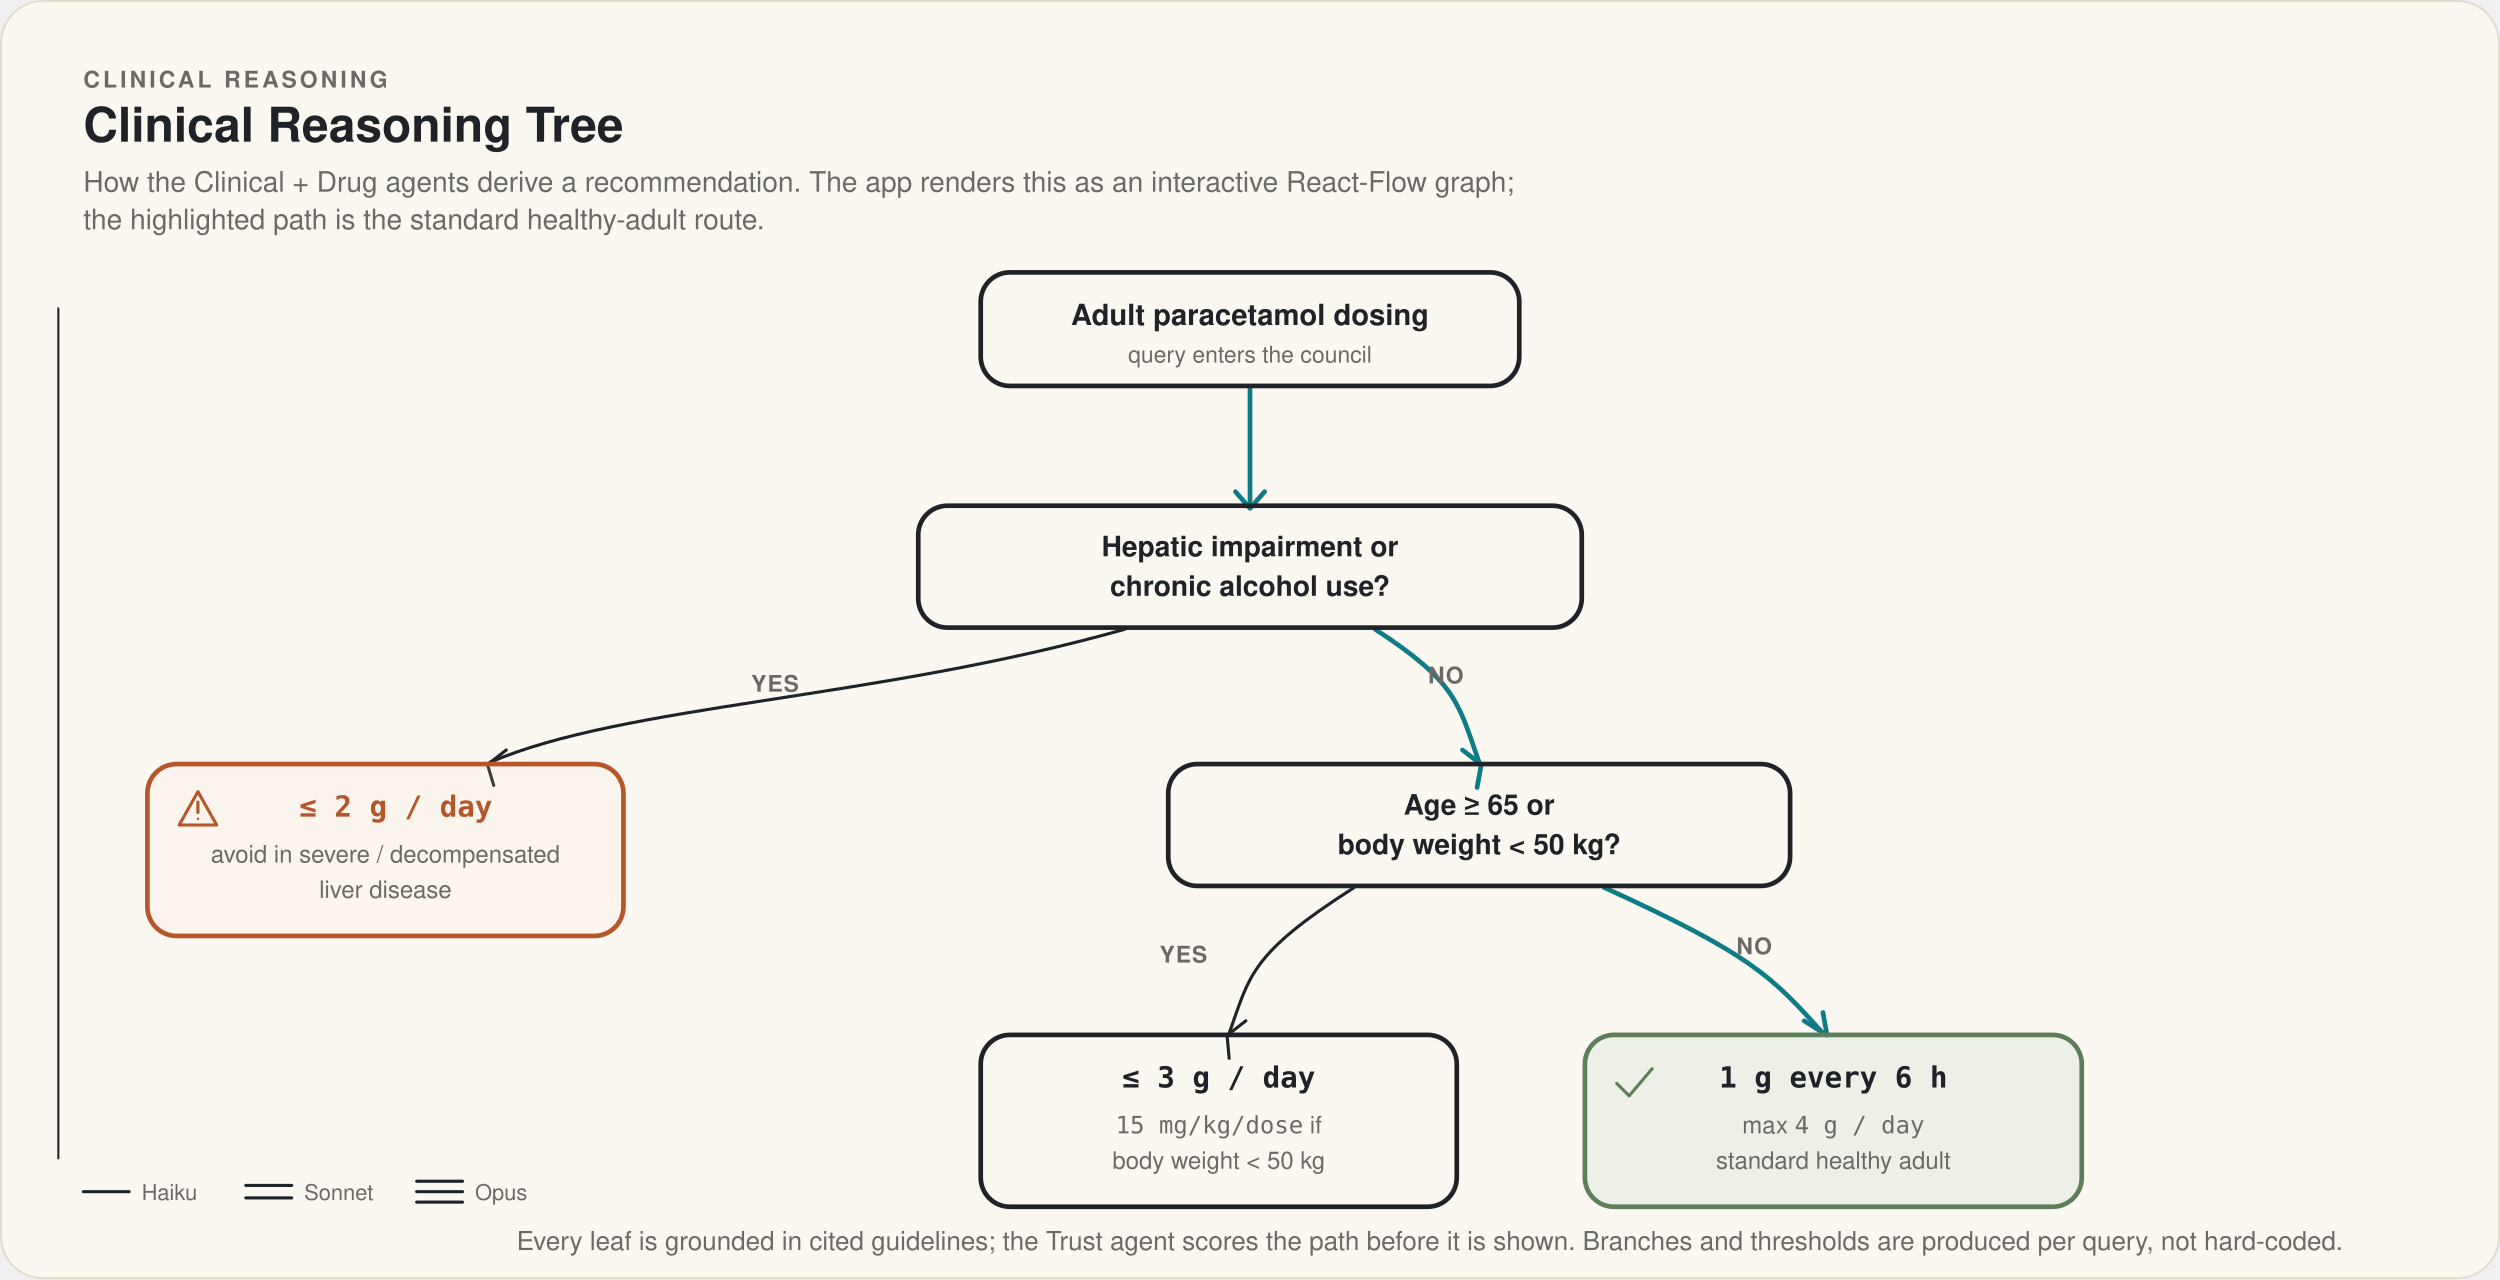
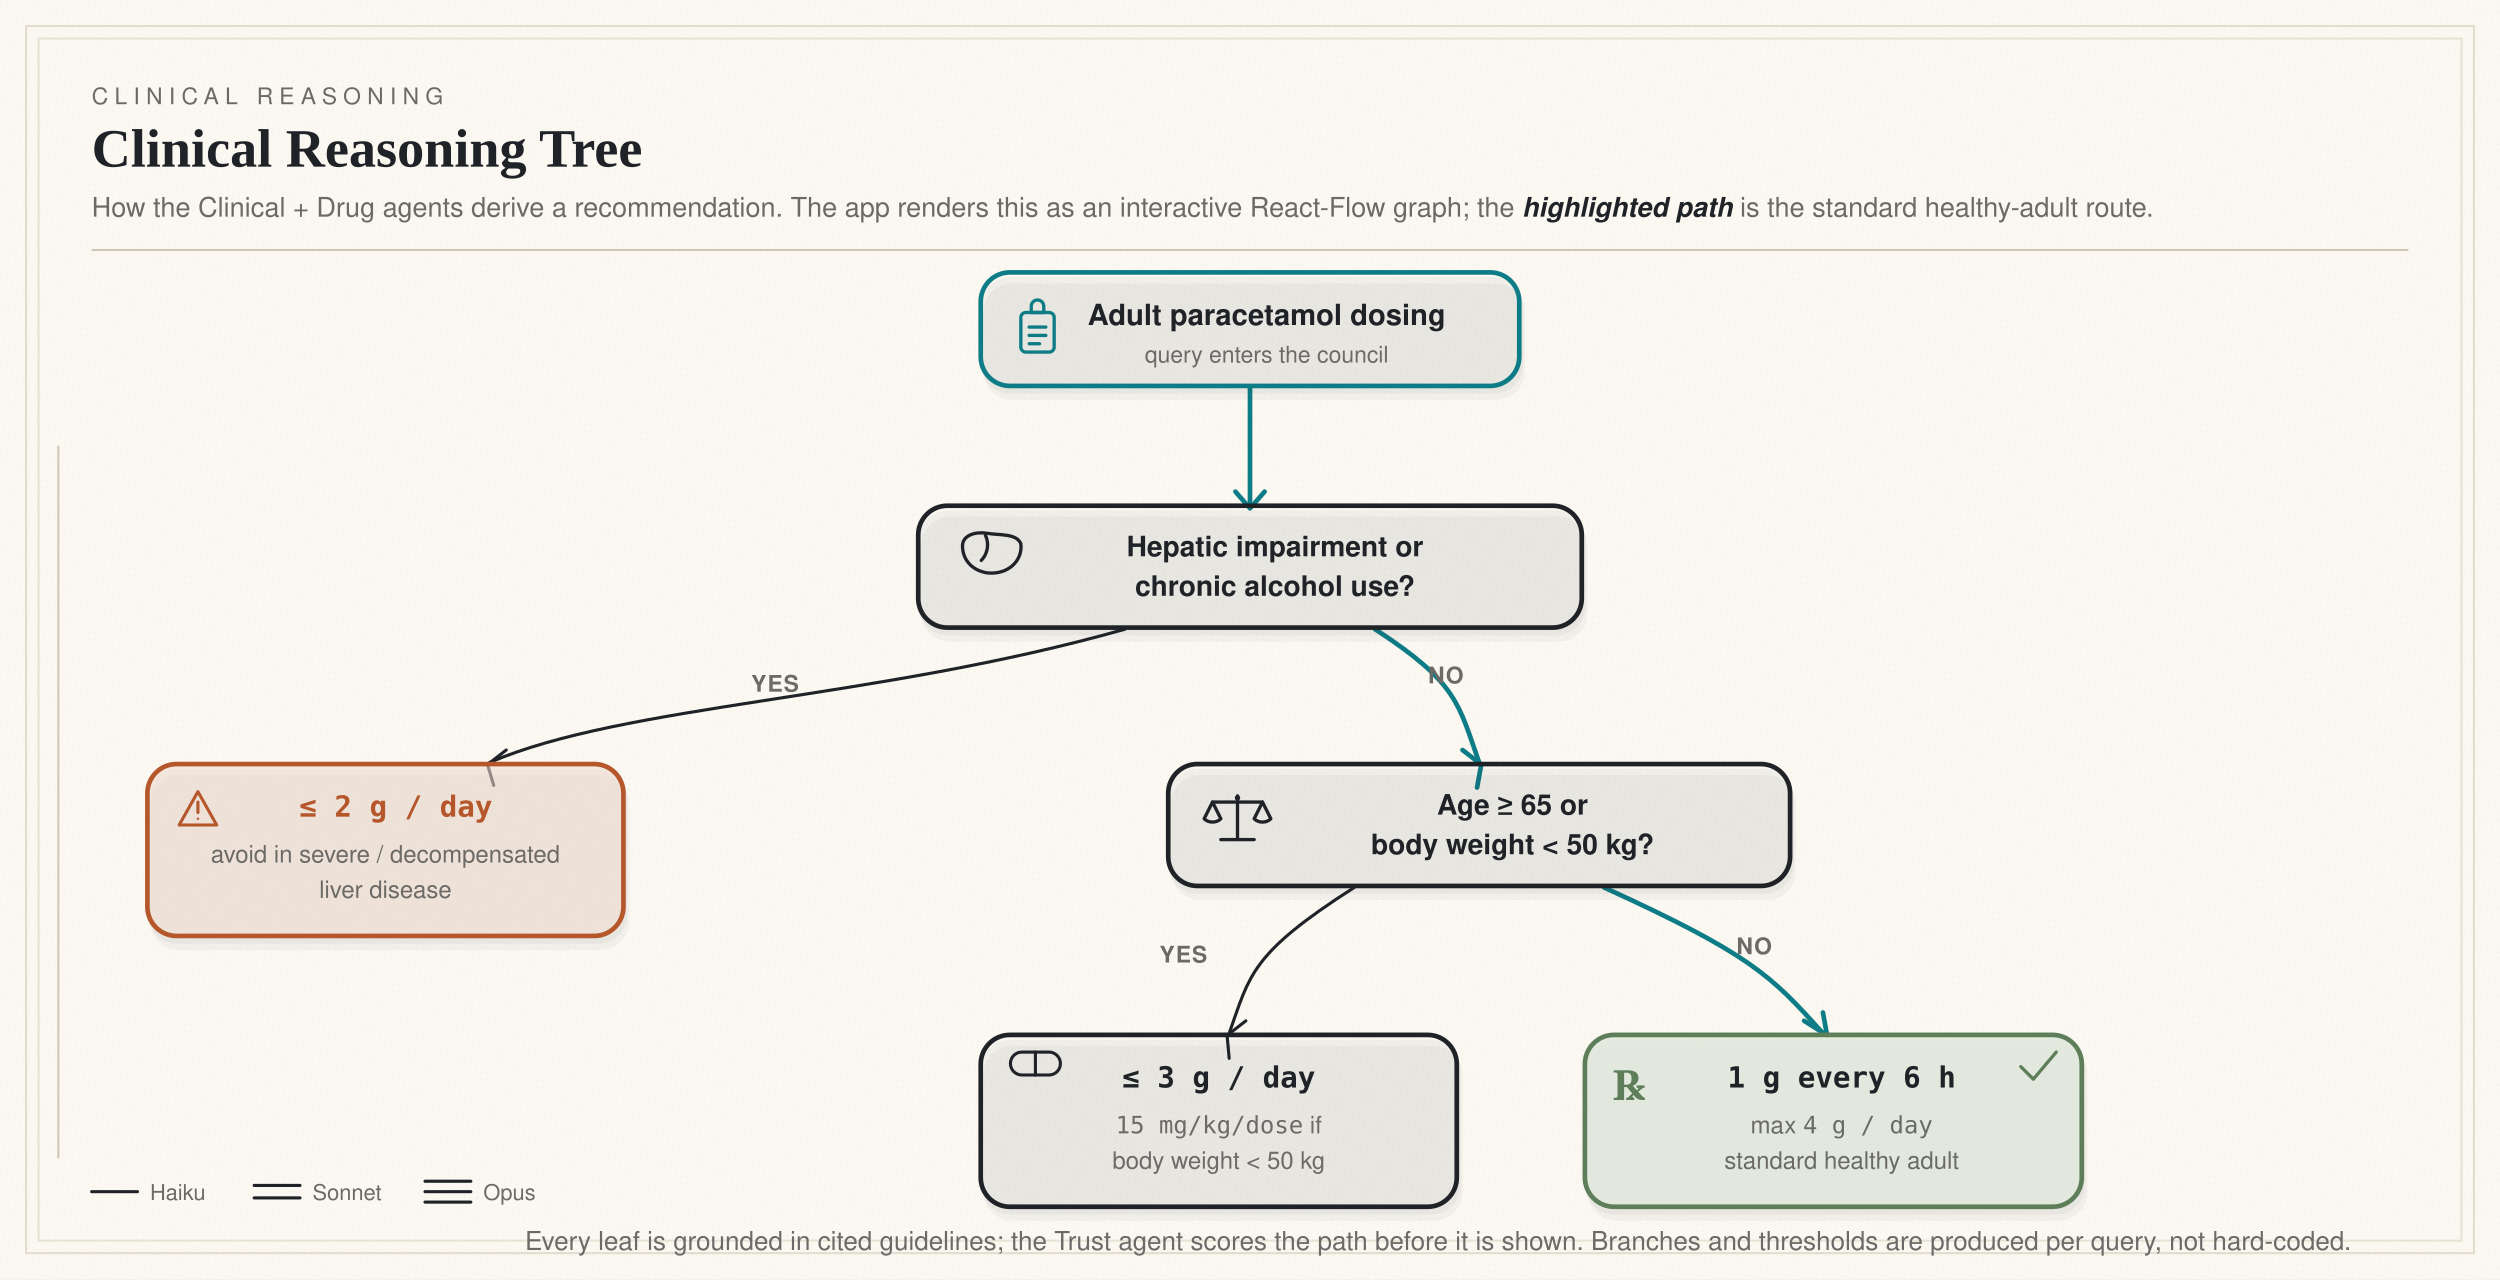
<svg xmlns="http://www.w3.org/2000/svg" viewBox="0 0 1200 614" width="1200" height="614" role="img" aria-label="CerebraLink clinical reasoning decision tree">
  <defs>
    <style>
-       text{font-family:'Segoe UI',-apple-system,Helvetica,Arial,sans-serif}
+       .serif{font-family:Georgia,'Times New Roman',serif}
      .sans{font-family:'Segoe UI',-apple-system,Helvetica,Arial,sans-serif}
-       .mono{font-family:ui-monospace,Menlo,Consolas,monospace}
+       .mono{font-family:'SFMono-Regular',ui-monospace,Menlo,Consolas,monospace}
+       .ink{fill:#1F2328}.muted{fill:#6B6A66}
      .s{fill:none;stroke:#1F2328;stroke-linecap:round;stroke-linejoin:round;vector-effect:non-scaling-stroke}
-       .h{fill:#1F2328;font-weight:700}
-       .t{fill:#6B6A66}
-       .eyebrow{fill:#6B6A66;letter-spacing:1.5px;font-weight:600}
+       .hair{fill:none;stroke:#CFC7B6;stroke-width:1;vector-effect:non-scaling-stroke}
      .nt{fill:#1F2328;font-weight:600}
      .ns{fill:#6B6A66}
      .num{fill:#1F2328;font-weight:600}
      .yes{fill:#6B6A66;font-weight:700;letter-spacing:0.5px}
-       .no{fill:#6B6A66;font-weight:700;letter-spacing:0.5px}
    </style>
+     <pattern id="grain" width="3" height="3" patternUnits="userSpaceOnUse" patternTransform="rotate(8)">
+       <circle cx="0.6" cy="0.6" r="0.32" fill="#1F2328" fill-opacity="0.05" />
+     </pattern>
  </defs>
-   <rect x="0.5" y="0.5" width="1199" height="613" rx="20" fill="#FBF8F1" stroke="#E3DDD0" />
-   <text x="40" y="42" class="sans eyebrow" font-size="11">CLINICAL REASONING</text>
-   <text x="40" y="68" class="sans h" font-size="23">Clinical Reasoning Tree</text>
-   <text x="40" y="92" class="sans t" font-size="13.5">How the Clinical + Drug agents derive a recommendation. The app renders this as an interactive React-Flow graph;</text>
-   <text x="40" y="110" class="sans t" font-size="13.5">the highlighted path is the standard healthy-adult route.</text>
-   <line class="s" stroke="#E3DDD0" stroke-width="1" x1="28" y1="148" x2="28" y2="556" />
+   <rect x="0" y="0" width="1200" height="614" fill="#FBF8F1" />
+   <rect x="0" y="0" width="1200" height="614" fill="url(#grain)" />
+   <rect x="12.5" y="12.5" width="1175" height="589" fill="none" stroke="#E3DDD0" />
+   <rect x="18.5" y="18.5" width="1163" height="577" fill="none" stroke="#E8E2D5" />
+   <text x="44" y="50" class="sans muted" font-size="11" letter-spacing="3">CLINICAL REASONING</text>
+   <text x="44" y="80" class="serif ink" font-size="26" font-weight="700">Clinical Reasoning Tree</text>
+   <text x="44" y="104" class="sans muted" font-size="13">How the Clinical + Drug agents derive a recommendation. The app renders this as an interactive React-Flow graph; the <tspan class="ink" font-weight="700" font-style="italic">highlighted path</tspan> is the standard healthy-adult route.</text>
+   <line class="hair" x1="44" y1="120" x2="1156" y2="120" />
+   <line class="hair" x1="28" y1="214" x2="28" y2="556" />
  <g transform="translate(0,66)">
    <g class="s" stroke="#1F2328" stroke-width="1.5">
      <path d="M540,236 C420,270 300,272 235,300" />
      <path d="M650,360 C600,392 600,402 590,430" />
    </g>
    <path class="s" style="stroke:#0E7C86" stroke-width="2.25" d="M600,120 V176" />
    <path class="s" style="stroke:#0E7C86" stroke-width="2.25" d="M660,236 C700,262 700,272 710,300" />
    <path class="s" style="stroke:#0E7C86" stroke-width="2.25" d="M770,360 C840,392 850,402 875,430" />
    <path class="s" stroke="#1F2328" stroke-width="1.5" d="M243,294 l-9,7 l3,10" />
    <path class="s" stroke="#1F2328" stroke-width="1.5" d="M598,424 l-9,7 l1,11" />
    <path class="s" style="stroke:#0E7C86" stroke-width="2.25" d="M593,170 l7,8 l7,-8" />
    <path class="s" style="stroke:#0E7C86" stroke-width="2.25" d="M702,294 l9,7 l-2,11" />
    <path class="s" style="stroke:#0E7C86" stroke-width="2.25" d="M866,424 l11,7 l-2,-11" />
    <text x="372" y="266" class="sans yes" font-size="11" text-anchor="middle">YES</text>
-     <text x="694" y="262" class="sans no" font-size="11" text-anchor="middle">NO</text>
+     <text x="694" y="262" class="sans muted" font-size="11" font-weight="700" letter-spacing="0.5" text-anchor="middle">NO</text>
    <text x="568" y="396" class="sans yes" font-size="11" text-anchor="middle">YES</text>
-     <text x="842" y="392" class="sans no" font-size="11" text-anchor="middle">NO</text>
+     <text x="842" y="392" class="sans muted" font-size="11" font-weight="700" letter-spacing="0.5" text-anchor="middle">NO</text>
    <g transform="translate(470,64)">
-       <rect class="s" x="0.75" y="0.75" width="258.5" height="54.5" rx="14" fill="#FFFFFF" stroke-width="2.25" />
-       <text x="130" y="26" text-anchor="middle" class="sans nt" font-size="14">Adult paracetamol dosing</text>
-       <text x="130" y="44" text-anchor="middle" class="sans ns" font-size="11">query enters the council</text>
+       <rect x="2" y="6" width="260" height="56" rx="14" fill="#1F2328" opacity="0.04" />
+       <rect x="1" y="3" width="260" height="56" rx="14" fill="#1F2328" opacity="0.05" />
+       <rect class="s" x="0.75" y="0.75" width="258.5" height="54.5" rx="14" fill="#FFFFFF" style="stroke:#0E7C86" stroke-width="2.25" />
+       <g class="s" style="stroke:#0E7C86" stroke-width="1.6" transform="translate(20,18)">
+         <rect x="0" y="2" width="16" height="19" rx="2.4" />
+         <path d="M5,2 V-1 a3,3 0 0 1 6,0 V2 Z" />
+         <path d="M4,9 H12 M4,13 H12 M4,17 H9" />
+       </g>
+       <text x="138" y="26" text-anchor="middle" class="sans nt" font-size="14">Adult paracetamol dosing</text>
+       <text x="138" y="44" text-anchor="middle" class="sans ns" font-size="11">query enters the council</text>
    </g>
    <g transform="translate(440,176)">
+       <rect x="2" y="6" width="320" height="60" rx="14" fill="#1F2328" opacity="0.04" />
+       <rect x="1" y="3" width="320" height="60" rx="14" fill="#1F2328" opacity="0.05" />
      <rect class="s" x="0.75" y="0.75" width="318.5" height="58.5" rx="14" fill="#FFFFFF" stroke="#1F2328" stroke-width="2.25" />
-       <text x="160" y="25" text-anchor="middle" class="sans nt" font-size="13.5">Hepatic impairment or</text>
-       <text x="160" y="44" text-anchor="middle" class="sans nt" font-size="13.5">chronic alcohol use?</text>
+       <g class="s" stroke-width="1.6" transform="translate(22,16)">
+         <path d="M0,4 C0,-1 6,-3 12,-2 C18,-1 26,-2 28,3 C29,11 22,18 12,17 C5,16 0,11 0,4 Z" />
+         <path d="M11,-1 C13,3 12,8 9,11" />
+       </g>
+       <text x="172" y="25" text-anchor="middle" class="sans nt" font-size="13.5">Hepatic impairment or</text>
+       <text x="172" y="44" text-anchor="middle" class="sans nt" font-size="13.5">chronic alcohol use?</text>
    </g>
    <g transform="translate(70,300)">
-       <rect x="0.75" y="0.75" width="228.5" height="82.5" rx="14" fill="#F2DED2" fill-opacity="0.14" stroke="#B5562B" stroke-width="2.25" vector-effect="non-scaling-stroke" stroke-linejoin="round" />
+       <rect x="2" y="6" width="230" height="84" rx="14" fill="#1F2328" opacity="0.04" />
+       <rect x="1" y="3" width="230" height="84" rx="14" fill="#1F2328" opacity="0.05" />
+       <rect x="0.75" y="0.75" width="228.5" height="82.5" rx="14" fill="#F2DED2" fill-opacity="0.55" stroke="#B5562B" stroke-width="2.25" vector-effect="non-scaling-stroke" stroke-linejoin="round" />
      <g class="s" style="stroke:#B5562B" stroke-width="1.5" transform="translate(16,14)">
        <path d="M9,0 L18,16 L0,16 Z" />
        <line x1="9" y1="5" x2="9" y2="10" />
        <circle cx="9" cy="13" r="0.6" fill="#B5562B" stroke="none" />
      </g>
      <text x="120" y="26" text-anchor="middle" class="sans num" font-size="14">
        <tspan class="mono" fill="#B5562B">≤ 2 g / day</tspan>
      </text>
      <text x="115" y="48" text-anchor="middle" class="sans ns" font-size="11.5">avoid in severe / decompensated</text>
      <text x="115" y="65" text-anchor="middle" class="sans ns" font-size="11.5">liver disease</text>
    </g>
    <g transform="translate(560,300)">
+       <rect x="2" y="6" width="300" height="60" rx="14" fill="#1F2328" opacity="0.04" />
+       <rect x="1" y="3" width="300" height="60" rx="14" fill="#1F2328" opacity="0.05" />
      <rect class="s" x="0.75" y="0.75" width="298.5" height="58.5" rx="14" fill="#FFFFFF" stroke="#1F2328" stroke-width="2.25" />
-       <text x="150" y="25" text-anchor="middle" class="sans nt" font-size="13.5">Age ≥ 65 or</text>
-       <text x="150" y="44" text-anchor="middle" class="sans nt" font-size="13.5">body weight &lt; 50 kg?</text>
+       <g class="s" stroke-width="1.6" transform="translate(20,15)">
+         <path d="M14,1 V21" />
+         <path d="M6,22 H22" />
+         <path d="M2,4 H26" />
+         <circle cx="14" cy="2" r="1.3" fill="#1F2328" stroke="none" />
+         <path d="M2,4 L-2,12 a5,4 0 0 0 8,0 Z" />
+         <path d="M26,4 L22,12 a5,4 0 0 0 8,0 Z" />
+       </g>
+       <text x="166" y="25" text-anchor="middle" class="sans nt" font-size="13.5">Age ≥ 65 or</text>
+       <text x="166" y="44" text-anchor="middle" class="sans nt" font-size="13.5">body weight &lt; 50 kg?</text>
    </g>
    <g transform="translate(470,430)">
+       <rect x="2" y="6" width="230" height="84" rx="14" fill="#1F2328" opacity="0.04" />
+       <rect x="1" y="3" width="230" height="84" rx="14" fill="#1F2328" opacity="0.05" />
      <rect class="s" x="0.75" y="0.75" width="228.5" height="82.5" rx="14" fill="#FFFFFF" stroke="#1F2328" stroke-width="2.25" />
+       <g class="s" stroke-width="1.5" transform="translate(15,14)">
+         <rect x="0" y="-5" width="24" height="11" rx="5.5" />
+         <line x1="12" y1="-5" x2="12" y2="6" />
+       </g>
      <text x="115" y="26" text-anchor="middle" class="sans num" font-size="14">
        <tspan class="mono">≤ 3 g / day</tspan>
      </text>
      <text x="115" y="48" text-anchor="middle" class="sans ns" font-size="11.5">
        <tspan class="mono">15 mg/kg/dose</tspan> if</text>
      <text x="115" y="65" text-anchor="middle" class="sans ns" font-size="11.5">body weight &lt; 50 kg</text>
    </g>
    <g transform="translate(760,430)">
-       <rect x="0.75" y="0.75" width="238.5" height="82.5" rx="14" fill="#E0E9DC" fill-opacity="0.5" stroke="#5E7E5A" stroke-width="2.25" vector-effect="non-scaling-stroke" stroke-linejoin="round" />
-       <path class="s" style="stroke:#5E7E5A" stroke-width="1.5" d="M16,24 l6,6 l11,-13" />
-       <text x="120" y="26" text-anchor="middle" class="sans num" font-size="14">
+       <rect x="2" y="6" width="240" height="84" rx="14" fill="#1F2328" opacity="0.04" />
+       <rect x="1" y="3" width="240" height="84" rx="14" fill="#1F2328" opacity="0.05" />
+       <rect x="0.75" y="0.75" width="238.5" height="82.5" rx="14" fill="#E0E9DC" fill-opacity="0.85" stroke="#5E7E5A" stroke-width="2.25" vector-effect="non-scaling-stroke" stroke-linejoin="round" />
+       <text x="14" y="32" class="serif" fill="#5E7E5A" font-size="20" font-weight="700">℞</text>
+       <path class="s" style="stroke:#5E7E5A" stroke-width="1.6" d="M210,16 l6,6 l11,-13" />
+       <text x="124" y="26" text-anchor="middle" class="sans num" font-size="14">
        <tspan class="mono">1 g every 6 h</tspan>
      </text>
-       <text x="120" y="48" text-anchor="middle" class="sans ns" font-size="11.5">max <tspan class="mono">4 g / day</tspan>
+       <text x="124" y="48" text-anchor="middle" class="sans ns" font-size="11.5">max <tspan class="mono">4 g / day</tspan>
      </text>
-       <text x="120" y="65" text-anchor="middle" class="sans ns" font-size="11.5">standard healthy adult</text>
+       <text x="124" y="65" text-anchor="middle" class="sans ns" font-size="11.5">standard healthy adult</text>
    </g>
  </g>
-   <g transform="translate(40,576)">
+   <g transform="translate(44,576)">
    <g class="s" stroke="#1F2328" stroke-width="1.5">
      <line x1="0" y1="-4" x2="22" y2="-4" />
    </g>
-     <text x="28" y="0" class="sans t" font-size="10.5">Haiku</text>
+     <text x="28" y="0" class="sans muted" font-size="10.5">Haiku</text>
    <g class="s" stroke="#1F2328" stroke-width="1.5" transform="translate(78,0)">
      <line x1="0" y1="-7" x2="22" y2="-7" />
      <line x1="0" y1="-1" x2="22" y2="-1" />
    </g>
-     <text x="106" y="0" class="sans t" font-size="10.5">Sonnet</text>
+     <text x="106" y="0" class="sans muted" font-size="10.5">Sonnet</text>
    <g class="s" stroke="#1F2328" stroke-width="1.5" transform="translate(160,0)">
      <line x1="0" y1="-9" x2="22" y2="-9" />
      <line x1="0" y1="-4" x2="22" y2="-4" />
      <line x1="0" y1="1" x2="22" y2="1" />
    </g>
-     <text x="188" y="0" class="sans t" font-size="10.5">Opus</text>
+     <text x="188" y="0" class="sans muted" font-size="10.5">Opus</text>
  </g>
-   <text x="248" y="600" class="sans t" font-size="12.5">Every leaf is grounded in cited guidelines; the Trust agent scores the path before it is shown. Branches and thresholds are produced per query, not hard-coded.</text>
+   <text x="252" y="600" class="sans muted" font-size="12.5">Every leaf is grounded in cited guidelines; the Trust agent scores the path before it is shown. Branches and thresholds are produced per query, not hard-coded.</text>
</svg>
